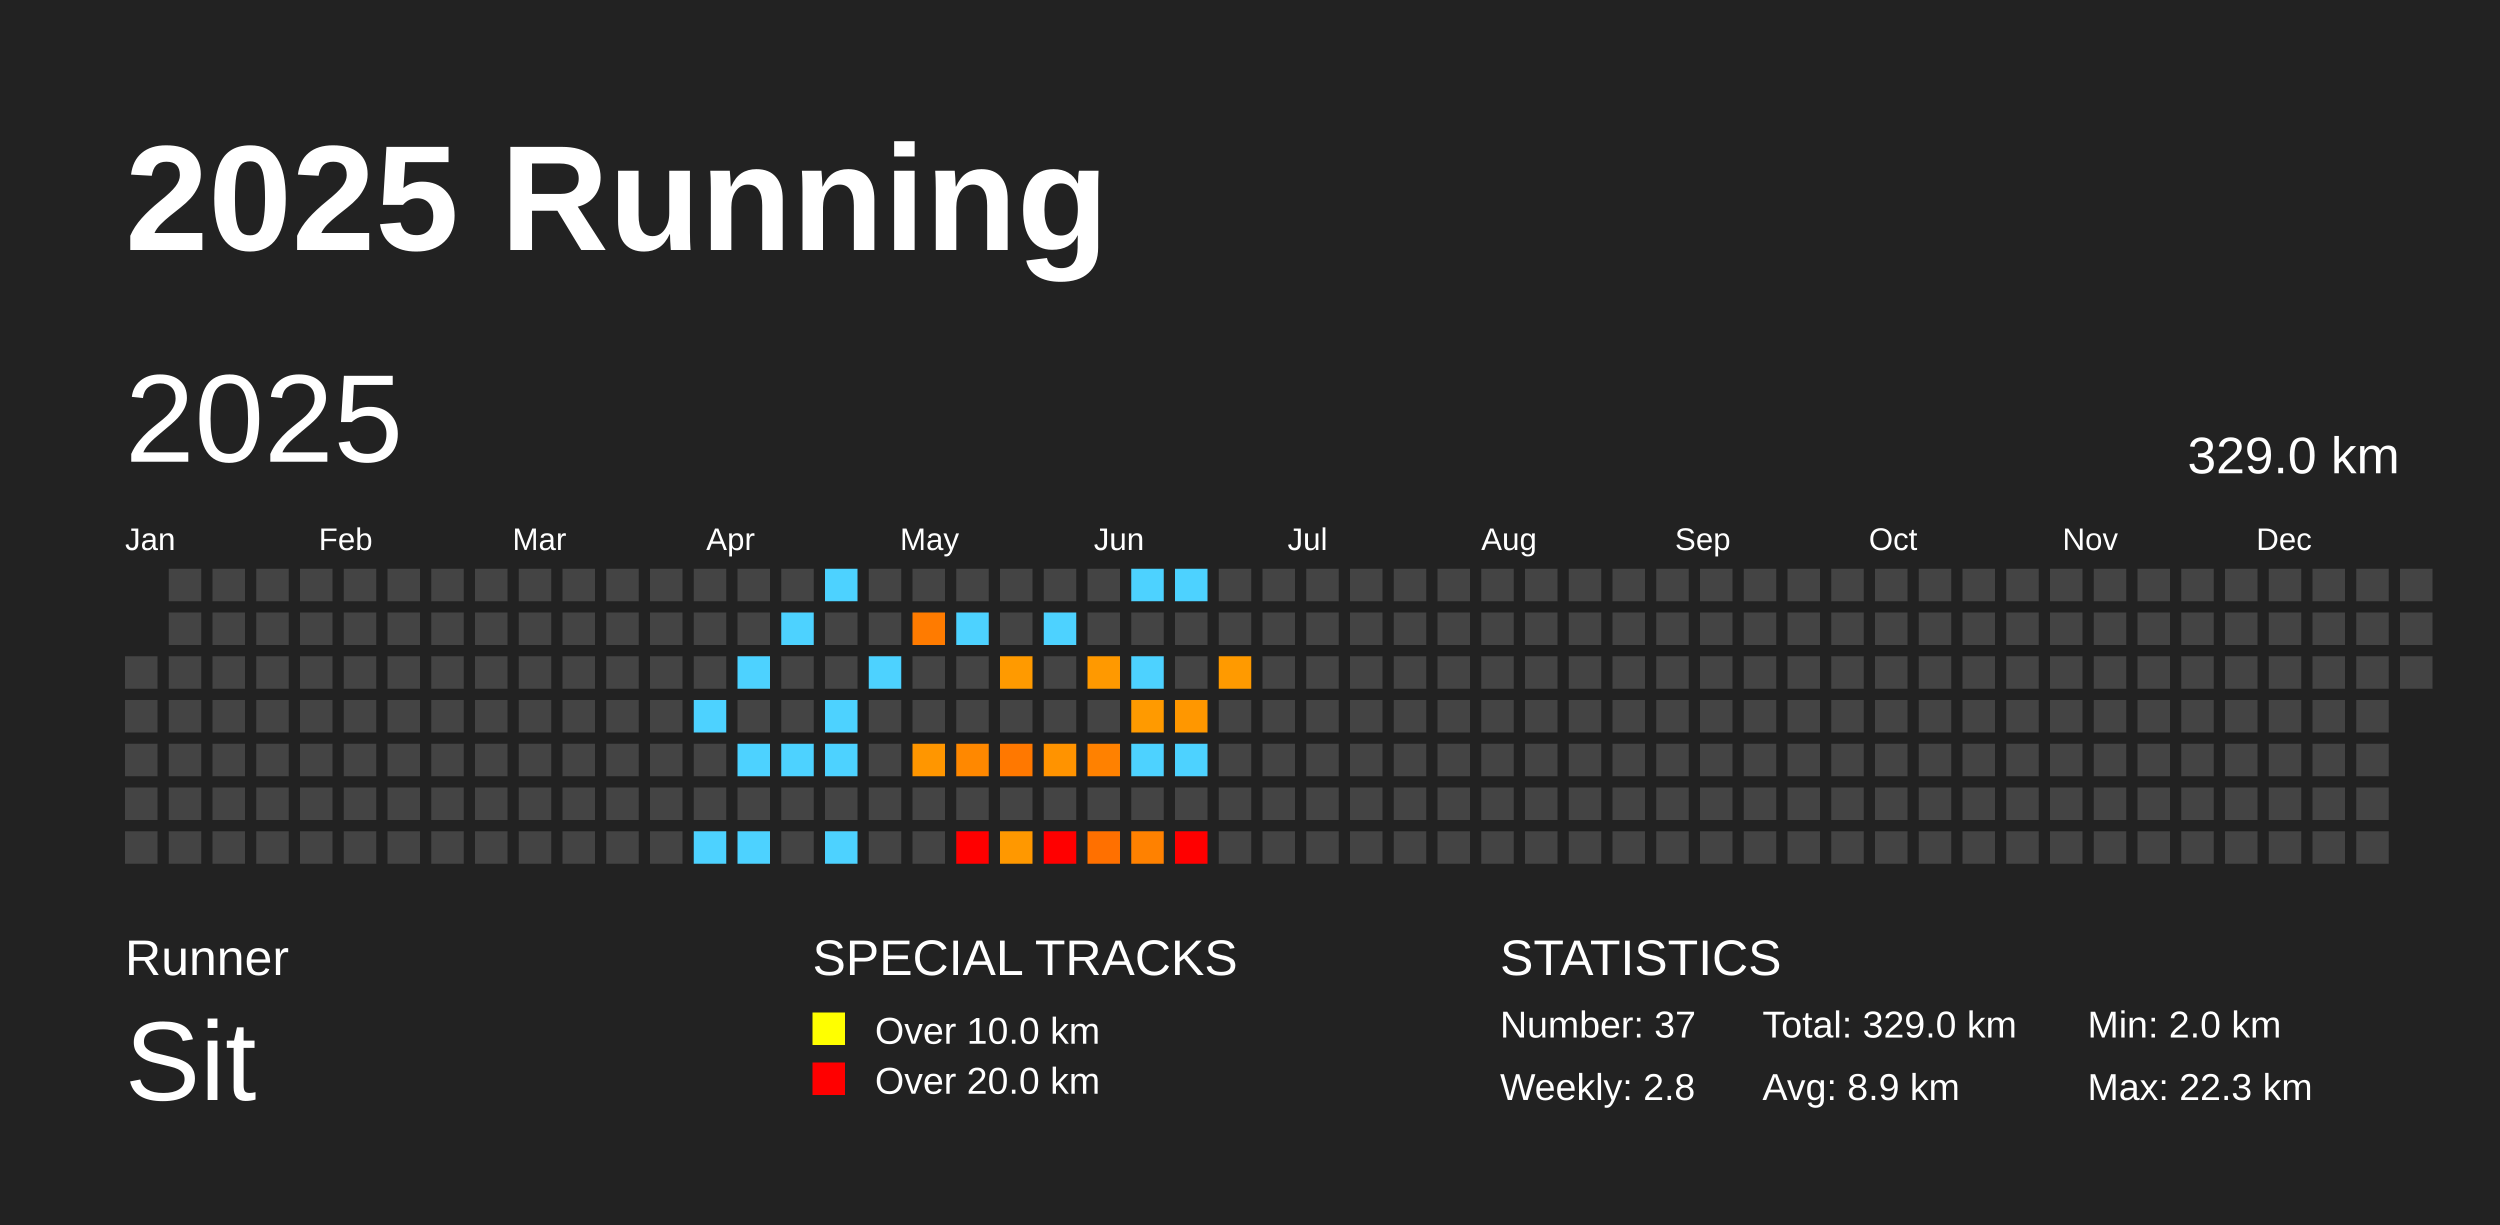
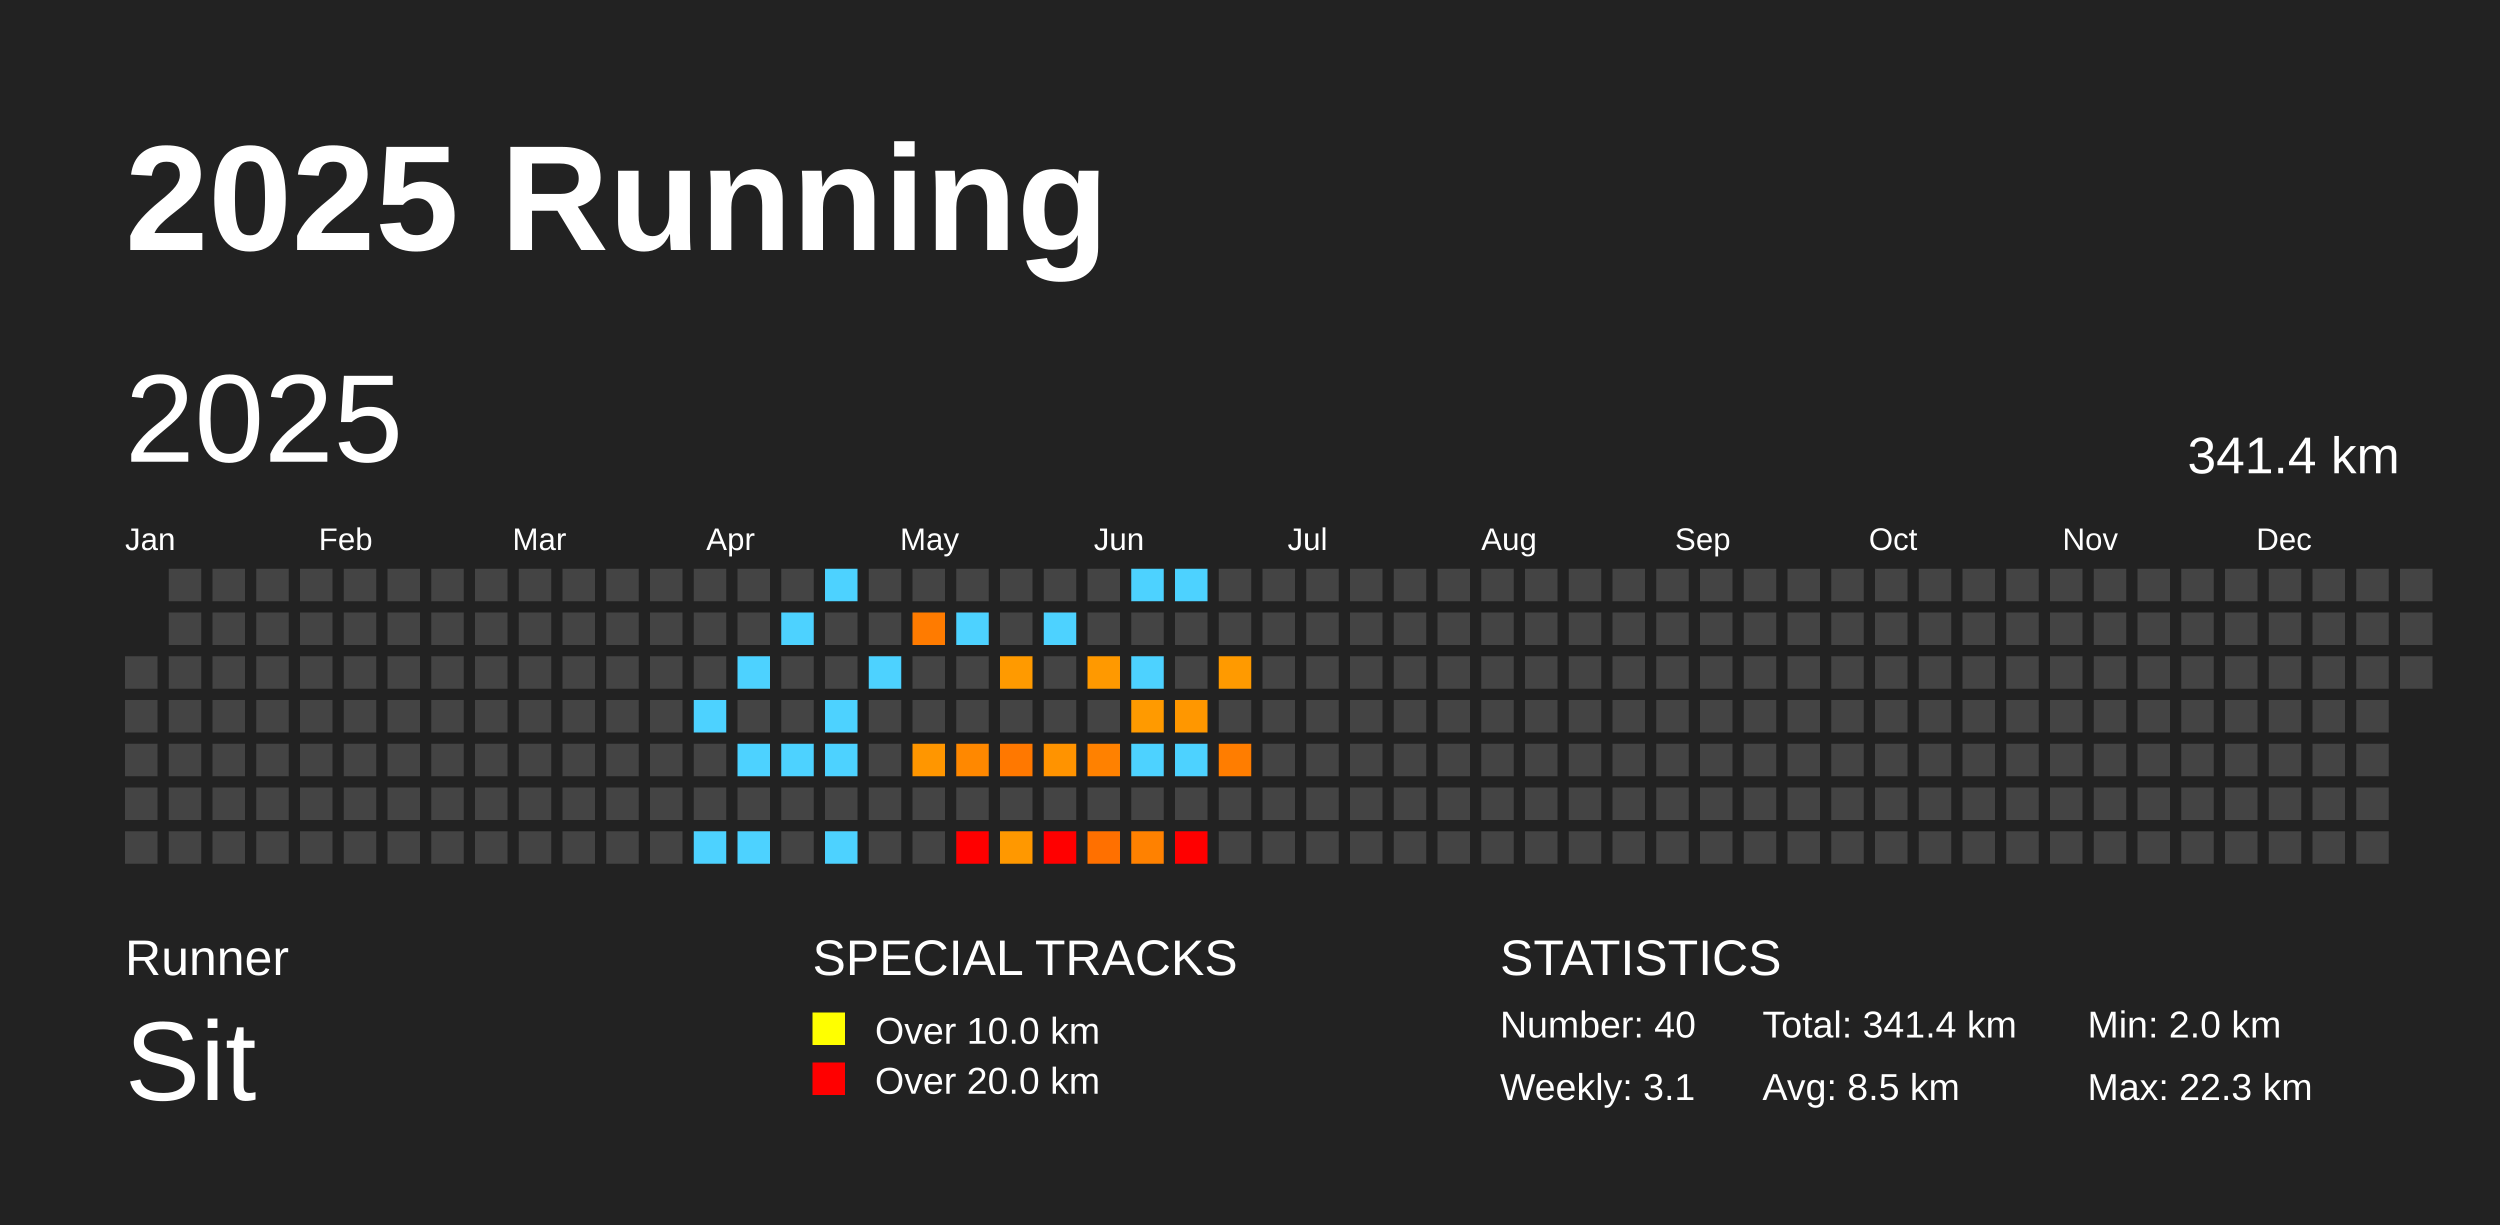
<svg xmlns="http://www.w3.org/2000/svg" baseProfile="full" height="98mm" version="1.1" viewBox="0,0,200,98" width="200mm">
  <defs />
  <rect fill="#222222" height="98" width="200" x="0" y="0" />
  <text fill="#FFFFFF" style="font-size:12px; font-family:Arial; font-weight:bold;" x="10" y="20">2025 Running</text>
  <text fill="#FFFFFF" style="font-size:4px; font-family:Arial" x="10" y="78">Runner</text>
  <text fill="#FFFFFF" style="font-size:9px; font-family:Arial" x="10" y="88">Sit</text>
  <text fill="#FFFFFF" style="font-size:4px; font-family:Arial" x="65" y="78">SPECIAL TRACKS</text>
  <rect fill="yellow" height="2.6" width="2.6" x="65" y="81" />
  <text fill="#FFFFFF" style="font-size:3px; font-family:Arial" x="70" y="83.5">Over 10.0 km</text>
  <rect fill="red" height="2.6" width="2.6" x="65" y="85" />
  <text fill="#FFFFFF" style="font-size:3px; font-family:Arial" x="70" y="87.5">Over 20.0 km</text>
  <text fill="#FFFFFF" style="font-size:4px; font-family:Arial" x="120" y="78">STATISTICS</text>
-   <text fill="#FFFFFF" style="font-size:3px; font-family:Arial" x="120" y="83">Number: 37</text>
-   <text fill="#FFFFFF" style="font-size:3px; font-family:Arial" x="120" y="88">Weekly: 2.8</text>
-   <text fill="#FFFFFF" style="font-size:3px; font-family:Arial" x="141" y="83">Total: 329.0 km</text>
-   <text fill="#FFFFFF" style="font-size:3px; font-family:Arial" x="141" y="88">Avg: 8.9 km</text>
+   <text fill="#FFFFFF" style="font-size:3px; font-family:Arial" x="120" y="83">Number: 40</text>
+   <text fill="#FFFFFF" style="font-size:3px; font-family:Arial" x="120" y="88">Weekly: 3.1</text>
+   <text fill="#FFFFFF" style="font-size:3px; font-family:Arial" x="141" y="83">Total: 341.4 km</text>
+   <text fill="#FFFFFF" style="font-size:3px; font-family:Arial" x="141" y="88">Avg: 8.5 km</text>
  <text fill="#FFFFFF" style="font-size:3px; font-family:Arial" x="167" y="83">Min: 2.0 km</text>
  <text fill="#FFFFFF" style="font-size:3px; font-family:Arial" x="167" y="88">Max: 22.3 km</text>
  <text dominant-baseline="hanging" fill="#FFFFFF" style="font-size:10.0px; font-family:Arial;" x="10" y="30">2025</text>
-   <text dominant-baseline="hanging" fill="#FFFFFF" style="font-size:4.125px; font-family:Arial;" x="175" y="35">329.0 km</text>
+   <text dominant-baseline="hanging" fill="#FFFFFF" style="font-size:4.125px; font-family:Arial;" x="175" y="35">341.4 km</text>
  <text fill="#FFFFFF" style="font-size:2.5px; font-family:Arial" x="10.0" y="44">Jan</text>
  <text fill="#FFFFFF" style="font-size:2.5px; font-family:Arial" x="25.5" y="44">Feb</text>
  <text fill="#FFFFFF" style="font-size:2.5px; font-family:Arial" x="41.0" y="44">Mar</text>
  <text fill="#FFFFFF" style="font-size:2.5px; font-family:Arial" x="56.5" y="44">Apr</text>
  <text fill="#FFFFFF" style="font-size:2.5px; font-family:Arial" x="72.0" y="44">May</text>
  <text fill="#FFFFFF" style="font-size:2.5px; font-family:Arial" x="87.5" y="44">Jun</text>
  <text fill="#FFFFFF" style="font-size:2.5px; font-family:Arial" x="103.0" y="44">Jul</text>
  <text fill="#FFFFFF" style="font-size:2.5px; font-family:Arial" x="118.5" y="44">Aug</text>
  <text fill="#FFFFFF" style="font-size:2.5px; font-family:Arial" x="134.0" y="44">Sep</text>
  <text fill="#FFFFFF" style="font-size:2.5px; font-family:Arial" x="149.5" y="44">Oct</text>
  <text fill="#FFFFFF" style="font-size:2.5px; font-family:Arial" x="165.0" y="44">Nov</text>
  <text fill="#FFFFFF" style="font-size:2.5px; font-family:Arial" x="180.5" y="44">Dec</text>
  <rect fill="#444444" height="2.6" width="2.6" x="10.0" y="52.5" />
  <rect fill="#444444" height="2.6" width="2.6" x="10.0" y="56.0" />
  <rect fill="#444444" height="2.6" width="2.6" x="10.0" y="59.5" />
  <rect fill="#444444" height="2.6" width="2.6" x="10.0" y="63.0" />
  <rect fill="#444444" height="2.6" width="2.6" x="10.0" y="66.5" />
  <rect fill="#444444" height="2.6" width="2.6" x="13.5" y="45.5" />
  <rect fill="#444444" height="2.6" width="2.6" x="13.5" y="49.0" />
  <rect fill="#444444" height="2.6" width="2.6" x="13.5" y="52.5" />
  <rect fill="#444444" height="2.6" width="2.6" x="13.5" y="56.0" />
  <rect fill="#444444" height="2.6" width="2.6" x="13.5" y="59.5" />
  <rect fill="#444444" height="2.6" width="2.6" x="13.5" y="63.0" />
  <rect fill="#444444" height="2.6" width="2.6" x="13.5" y="66.5" />
  <rect fill="#444444" height="2.6" width="2.6" x="17.0" y="45.5" />
  <rect fill="#444444" height="2.6" width="2.6" x="17.0" y="49.0" />
  <rect fill="#444444" height="2.6" width="2.6" x="17.0" y="52.5" />
  <rect fill="#444444" height="2.6" width="2.6" x="17.0" y="56.0" />
  <rect fill="#444444" height="2.6" width="2.6" x="17.0" y="59.5" />
  <rect fill="#444444" height="2.6" width="2.6" x="17.0" y="63.0" />
  <rect fill="#444444" height="2.6" width="2.6" x="17.0" y="66.5" />
  <rect fill="#444444" height="2.6" width="2.6" x="20.5" y="45.5" />
  <rect fill="#444444" height="2.6" width="2.6" x="20.5" y="49.0" />
  <rect fill="#444444" height="2.6" width="2.6" x="20.5" y="52.5" />
  <rect fill="#444444" height="2.6" width="2.6" x="20.5" y="56.0" />
  <rect fill="#444444" height="2.6" width="2.6" x="20.5" y="59.5" />
  <rect fill="#444444" height="2.6" width="2.6" x="20.5" y="63.0" />
  <rect fill="#444444" height="2.6" width="2.6" x="20.5" y="66.5" />
  <rect fill="#444444" height="2.6" width="2.6" x="24.0" y="45.5" />
  <rect fill="#444444" height="2.6" width="2.6" x="24.0" y="49.0" />
  <rect fill="#444444" height="2.6" width="2.6" x="24.0" y="52.5" />
  <rect fill="#444444" height="2.6" width="2.6" x="24.0" y="56.0" />
  <rect fill="#444444" height="2.6" width="2.6" x="24.0" y="59.5" />
  <rect fill="#444444" height="2.6" width="2.6" x="24.0" y="63.0" />
  <rect fill="#444444" height="2.6" width="2.6" x="24.0" y="66.5" />
  <rect fill="#444444" height="2.6" width="2.6" x="27.5" y="45.5" />
  <rect fill="#444444" height="2.6" width="2.6" x="27.5" y="49.0" />
  <rect fill="#444444" height="2.6" width="2.6" x="27.5" y="52.5" />
  <rect fill="#444444" height="2.6" width="2.6" x="27.5" y="56.0" />
  <rect fill="#444444" height="2.6" width="2.6" x="27.5" y="59.5" />
  <rect fill="#444444" height="2.6" width="2.6" x="27.5" y="63.0" />
  <rect fill="#444444" height="2.6" width="2.6" x="27.5" y="66.5" />
  <rect fill="#444444" height="2.6" width="2.6" x="31.0" y="45.5" />
  <rect fill="#444444" height="2.6" width="2.6" x="31.0" y="49.0" />
  <rect fill="#444444" height="2.6" width="2.6" x="31.0" y="52.5" />
  <rect fill="#444444" height="2.6" width="2.6" x="31.0" y="56.0" />
  <rect fill="#444444" height="2.6" width="2.6" x="31.0" y="59.5" />
  <rect fill="#444444" height="2.6" width="2.6" x="31.0" y="63.0" />
  <rect fill="#444444" height="2.6" width="2.6" x="31.0" y="66.5" />
  <rect fill="#444444" height="2.6" width="2.6" x="34.5" y="45.5" />
  <rect fill="#444444" height="2.6" width="2.6" x="34.5" y="49.0" />
  <rect fill="#444444" height="2.6" width="2.6" x="34.5" y="52.5" />
  <rect fill="#444444" height="2.6" width="2.6" x="34.5" y="56.0" />
  <rect fill="#444444" height="2.6" width="2.6" x="34.5" y="59.5" />
  <rect fill="#444444" height="2.6" width="2.6" x="34.5" y="63.0" />
  <rect fill="#444444" height="2.6" width="2.6" x="34.5" y="66.5" />
  <rect fill="#444444" height="2.6" width="2.6" x="38.0" y="45.5" />
  <rect fill="#444444" height="2.6" width="2.6" x="38.0" y="49.0" />
  <rect fill="#444444" height="2.6" width="2.6" x="38.0" y="52.5" />
  <rect fill="#444444" height="2.6" width="2.6" x="38.0" y="56.0" />
  <rect fill="#444444" height="2.6" width="2.6" x="38.0" y="59.5" />
  <rect fill="#444444" height="2.6" width="2.6" x="38.0" y="63.0" />
  <rect fill="#444444" height="2.6" width="2.6" x="38.0" y="66.5" />
  <rect fill="#444444" height="2.6" width="2.6" x="41.5" y="45.5" />
  <rect fill="#444444" height="2.6" width="2.6" x="41.5" y="49.0" />
  <rect fill="#444444" height="2.6" width="2.6" x="41.5" y="52.5" />
  <rect fill="#444444" height="2.6" width="2.6" x="41.5" y="56.0" />
  <rect fill="#444444" height="2.6" width="2.6" x="41.5" y="59.5" />
  <rect fill="#444444" height="2.6" width="2.6" x="41.5" y="63.0" />
  <rect fill="#444444" height="2.6" width="2.6" x="41.5" y="66.5" />
  <rect fill="#444444" height="2.6" width="2.6" x="45.0" y="45.5" />
  <rect fill="#444444" height="2.6" width="2.6" x="45.0" y="49.0" />
  <rect fill="#444444" height="2.6" width="2.6" x="45.0" y="52.5" />
  <rect fill="#444444" height="2.6" width="2.6" x="45.0" y="56.0" />
  <rect fill="#444444" height="2.6" width="2.6" x="45.0" y="59.5" />
  <rect fill="#444444" height="2.6" width="2.6" x="45.0" y="63.0" />
  <rect fill="#444444" height="2.6" width="2.6" x="45.0" y="66.5" />
  <rect fill="#444444" height="2.6" width="2.6" x="48.5" y="45.5" />
  <rect fill="#444444" height="2.6" width="2.6" x="48.5" y="49.0" />
  <rect fill="#444444" height="2.6" width="2.6" x="48.5" y="52.5" />
  <rect fill="#444444" height="2.6" width="2.6" x="48.5" y="56.0" />
  <rect fill="#444444" height="2.6" width="2.6" x="48.5" y="59.5" />
  <rect fill="#444444" height="2.6" width="2.6" x="48.5" y="63.0" />
  <rect fill="#444444" height="2.6" width="2.6" x="48.5" y="66.5" />
  <rect fill="#444444" height="2.6" width="2.6" x="52.0" y="45.5" />
  <rect fill="#444444" height="2.6" width="2.6" x="52.0" y="49.0" />
  <rect fill="#444444" height="2.6" width="2.6" x="52.0" y="52.5" />
  <rect fill="#444444" height="2.6" width="2.6" x="52.0" y="56.0" />
  <rect fill="#444444" height="2.6" width="2.6" x="52.0" y="59.5" />
  <rect fill="#444444" height="2.6" width="2.6" x="52.0" y="63.0" />
  <rect fill="#444444" height="2.6" width="2.6" x="52.0" y="66.5" />
  <rect fill="#444444" height="2.6" width="2.6" x="55.5" y="45.5" />
  <rect fill="#444444" height="2.6" width="2.6" x="55.5" y="49.0" />
  <rect fill="#444444" height="2.6" width="2.6" x="55.5" y="52.5" />
  <rect fill="#4dd2ff" height="2.6" width="2.6" x="55.5" y="56.0" />
  <rect fill="#444444" height="2.6" width="2.6" x="55.5" y="59.5" />
  <rect fill="#444444" height="2.6" width="2.6" x="55.5" y="63.0" />
  <rect fill="#4dd2ff" height="2.6" width="2.6" x="55.5" y="66.5" />
  <rect fill="#444444" height="2.6" width="2.6" x="59.0" y="45.5" />
  <rect fill="#444444" height="2.6" width="2.6" x="59.0" y="49.0" />
  <rect fill="#4dd2ff" height="2.6" width="2.6" x="59.0" y="52.5" />
  <rect fill="#444444" height="2.6" width="2.6" x="59.0" y="56.0" />
  <rect fill="#4dd2ff" height="2.6" width="2.6" x="59.0" y="59.5" />
  <rect fill="#444444" height="2.6" width="2.6" x="59.0" y="63.0" />
  <rect fill="#4dd2ff" height="2.6" width="2.6" x="59.0" y="66.5" />
  <rect fill="#444444" height="2.6" width="2.6" x="62.5" y="45.5" />
  <rect fill="#4dd2ff" height="2.6" width="2.6" x="62.5" y="49.0" />
  <rect fill="#444444" height="2.6" width="2.6" x="62.5" y="52.5" />
  <rect fill="#444444" height="2.6" width="2.6" x="62.5" y="56.0" />
  <rect fill="#4dd2ff" height="2.6" width="2.6" x="62.5" y="59.5" />
  <rect fill="#444444" height="2.6" width="2.6" x="62.5" y="63.0" />
  <rect fill="#444444" height="2.6" width="2.6" x="62.5" y="66.5" />
  <rect fill="#4dd2ff" height="2.6" width="2.6" x="66.0" y="45.5" />
  <rect fill="#444444" height="2.6" width="2.6" x="66.0" y="49.0" />
  <rect fill="#444444" height="2.6" width="2.6" x="66.0" y="52.5" />
  <rect fill="#4dd2ff" height="2.6" width="2.6" x="66.0" y="56.0" />
  <rect fill="#4dd2ff" height="2.6" width="2.6" x="66.0" y="59.5" />
  <rect fill="#444444" height="2.6" width="2.6" x="66.0" y="63.0" />
  <rect fill="#4dd2ff" height="2.6" width="2.6" x="66.0" y="66.5" />
  <rect fill="#444444" height="2.6" width="2.6" x="69.5" y="45.5" />
  <rect fill="#444444" height="2.6" width="2.6" x="69.5" y="49.0" />
  <rect fill="#4dd2ff" height="2.6" width="2.6" x="69.5" y="52.5" />
  <rect fill="#444444" height="2.6" width="2.6" x="69.5" y="56.0" />
  <rect fill="#444444" height="2.6" width="2.6" x="69.5" y="59.5" />
  <rect fill="#444444" height="2.6" width="2.6" x="69.5" y="63.0" />
  <rect fill="#444444" height="2.6" width="2.6" x="69.5" y="66.5" />
  <rect fill="#444444" height="2.6" width="2.6" x="73.0" y="45.5" />
  <rect fill="#ff7b00" height="2.6" width="2.6" x="73.0" y="49.0" />
  <rect fill="#444444" height="2.6" width="2.6" x="73.0" y="52.5" />
  <rect fill="#444444" height="2.6" width="2.6" x="73.0" y="56.0" />
  <rect fill="#ff9600" height="2.6" width="2.6" x="73.0" y="59.5" />
  <rect fill="#444444" height="2.6" width="2.6" x="73.0" y="63.0" />
  <rect fill="#444444" height="2.6" width="2.6" x="73.0" y="66.5" />
  <rect fill="#444444" height="2.6" width="2.6" x="76.5" y="45.5" />
  <rect fill="#4dd2ff" height="2.6" width="2.6" x="76.5" y="49.0" />
  <rect fill="#444444" height="2.6" width="2.6" x="76.5" y="52.5" />
  <rect fill="#444444" height="2.6" width="2.6" x="76.5" y="56.0" />
  <rect fill="#ff8800" height="2.6" width="2.6" x="76.5" y="59.5" />
  <rect fill="#444444" height="2.6" width="2.6" x="76.5" y="63.0" />
  <rect fill="red" height="2.6" width="2.6" x="76.5" y="66.5" />
  <rect fill="#444444" height="2.6" width="2.6" x="80.0" y="45.5" />
  <rect fill="#444444" height="2.6" width="2.6" x="80.0" y="49.0" />
  <rect fill="#ff9a00" height="2.6" width="2.6" x="80.0" y="52.5" />
  <rect fill="#444444" height="2.6" width="2.6" x="80.0" y="56.0" />
  <rect fill="#ff7800" height="2.6" width="2.6" x="80.0" y="59.5" />
  <rect fill="#444444" height="2.6" width="2.6" x="80.0" y="63.0" />
  <rect fill="#ff9800" height="2.6" width="2.6" x="80.0" y="66.5" />
  <rect fill="#444444" height="2.6" width="2.6" x="83.5" y="45.5" />
  <rect fill="#4dd2ff" height="2.6" width="2.6" x="83.5" y="49.0" />
  <rect fill="#444444" height="2.6" width="2.6" x="83.5" y="52.5" />
  <rect fill="#444444" height="2.6" width="2.6" x="83.5" y="56.0" />
  <rect fill="#ff9300" height="2.6" width="2.6" x="83.5" y="59.5" />
  <rect fill="#444444" height="2.6" width="2.6" x="83.5" y="63.0" />
  <rect fill="red" height="2.6" width="2.6" x="83.5" y="66.5" />
  <rect fill="#444444" height="2.6" width="2.6" x="87.0" y="45.5" />
  <rect fill="#444444" height="2.6" width="2.6" x="87.0" y="49.0" />
  <rect fill="#ff9900" height="2.6" width="2.6" x="87.0" y="52.5" />
  <rect fill="#444444" height="2.6" width="2.6" x="87.0" y="56.0" />
  <rect fill="#ff8100" height="2.6" width="2.6" x="87.0" y="59.5" />
  <rect fill="#444444" height="2.6" width="2.6" x="87.0" y="63.0" />
  <rect fill="#ff7000" height="2.6" width="2.6" x="87.0" y="66.5" />
  <rect fill="#4dd2ff" height="2.6" width="2.6" x="90.5" y="45.5" />
  <rect fill="#444444" height="2.6" width="2.6" x="90.5" y="49.0" />
  <rect fill="#4dd2ff" height="2.6" width="2.6" x="90.5" y="52.5" />
  <rect fill="#ff9a00" height="2.6" width="2.6" x="90.5" y="56.0" />
  <rect fill="#4dd2ff" height="2.6" width="2.6" x="90.5" y="59.5" />
  <rect fill="#444444" height="2.6" width="2.6" x="90.5" y="63.0" />
  <rect fill="#ff8100" height="2.6" width="2.6" x="90.5" y="66.5" />
  <rect fill="#4dd2ff" height="2.6" width="2.6" x="94.0" y="45.5" />
  <rect fill="#444444" height="2.6" width="2.6" x="94.0" y="49.0" />
  <rect fill="#444444" height="2.6" width="2.6" x="94.0" y="52.5" />
  <rect fill="#ff9700" height="2.6" width="2.6" x="94.0" y="56.0" />
  <rect fill="#4dd2ff" height="2.6" width="2.6" x="94.0" y="59.5" />
  <rect fill="#444444" height="2.6" width="2.6" x="94.0" y="63.0" />
  <rect fill="red" height="2.6" width="2.6" x="94.0" y="66.5" />
  <rect fill="#444444" height="2.6" width="2.6" x="97.5" y="45.5" />
  <rect fill="#444444" height="2.6" width="2.6" x="97.5" y="49.0" />
  <rect fill="#ff9a00" height="2.6" width="2.6" x="97.5" y="52.5" />
  <rect fill="#444444" height="2.6" width="2.6" x="97.5" y="56.0" />
-   <rect fill="#444444" height="2.6" width="2.6" x="97.5" y="59.5" />
+   <rect fill="#ff7d00" height="2.6" width="2.6" x="97.5" y="59.5" />
  <rect fill="#444444" height="2.6" width="2.6" x="97.5" y="63.0" />
  <rect fill="#444444" height="2.6" width="2.6" x="97.5" y="66.5" />
  <rect fill="#444444" height="2.6" width="2.6" x="101.0" y="45.5" />
  <rect fill="#444444" height="2.6" width="2.6" x="101.0" y="49.0" />
  <rect fill="#444444" height="2.6" width="2.6" x="101.0" y="52.5" />
  <rect fill="#444444" height="2.6" width="2.6" x="101.0" y="56.0" />
  <rect fill="#444444" height="2.6" width="2.6" x="101.0" y="59.5" />
  <rect fill="#444444" height="2.6" width="2.6" x="101.0" y="63.0" />
  <rect fill="#444444" height="2.6" width="2.6" x="101.0" y="66.5" />
  <rect fill="#444444" height="2.6" width="2.6" x="104.5" y="45.5" />
  <rect fill="#444444" height="2.6" width="2.6" x="104.5" y="49.0" />
  <rect fill="#444444" height="2.6" width="2.6" x="104.5" y="52.5" />
  <rect fill="#444444" height="2.6" width="2.6" x="104.5" y="56.0" />
  <rect fill="#444444" height="2.6" width="2.6" x="104.5" y="59.5" />
  <rect fill="#444444" height="2.6" width="2.6" x="104.5" y="63.0" />
  <rect fill="#444444" height="2.6" width="2.6" x="104.5" y="66.5" />
  <rect fill="#444444" height="2.6" width="2.6" x="108.0" y="45.5" />
  <rect fill="#444444" height="2.6" width="2.6" x="108.0" y="49.0" />
  <rect fill="#444444" height="2.6" width="2.6" x="108.0" y="52.5" />
  <rect fill="#444444" height="2.6" width="2.6" x="108.0" y="56.0" />
  <rect fill="#444444" height="2.6" width="2.6" x="108.0" y="59.5" />
  <rect fill="#444444" height="2.6" width="2.6" x="108.0" y="63.0" />
  <rect fill="#444444" height="2.6" width="2.6" x="108.0" y="66.5" />
  <rect fill="#444444" height="2.6" width="2.6" x="111.5" y="45.5" />
  <rect fill="#444444" height="2.6" width="2.6" x="111.5" y="49.0" />
  <rect fill="#444444" height="2.6" width="2.6" x="111.5" y="52.5" />
  <rect fill="#444444" height="2.6" width="2.6" x="111.5" y="56.0" />
  <rect fill="#444444" height="2.6" width="2.6" x="111.5" y="59.5" />
  <rect fill="#444444" height="2.6" width="2.6" x="111.5" y="63.0" />
  <rect fill="#444444" height="2.6" width="2.6" x="111.5" y="66.5" />
  <rect fill="#444444" height="2.6" width="2.6" x="115.0" y="45.5" />
  <rect fill="#444444" height="2.6" width="2.6" x="115.0" y="49.0" />
  <rect fill="#444444" height="2.6" width="2.6" x="115.0" y="52.5" />
  <rect fill="#444444" height="2.6" width="2.6" x="115.0" y="56.0" />
  <rect fill="#444444" height="2.6" width="2.6" x="115.0" y="59.5" />
  <rect fill="#444444" height="2.6" width="2.6" x="115.0" y="63.0" />
  <rect fill="#444444" height="2.6" width="2.6" x="115.0" y="66.5" />
  <rect fill="#444444" height="2.6" width="2.6" x="118.5" y="45.5" />
  <rect fill="#444444" height="2.6" width="2.6" x="118.5" y="49.0" />
  <rect fill="#444444" height="2.6" width="2.6" x="118.5" y="52.5" />
  <rect fill="#444444" height="2.6" width="2.6" x="118.5" y="56.0" />
  <rect fill="#444444" height="2.6" width="2.6" x="118.5" y="59.5" />
  <rect fill="#444444" height="2.6" width="2.6" x="118.5" y="63.0" />
  <rect fill="#444444" height="2.6" width="2.6" x="118.5" y="66.5" />
  <rect fill="#444444" height="2.6" width="2.6" x="122.0" y="45.5" />
  <rect fill="#444444" height="2.6" width="2.6" x="122.0" y="49.0" />
  <rect fill="#444444" height="2.6" width="2.6" x="122.0" y="52.5" />
  <rect fill="#444444" height="2.6" width="2.6" x="122.0" y="56.0" />
  <rect fill="#444444" height="2.6" width="2.6" x="122.0" y="59.5" />
  <rect fill="#444444" height="2.6" width="2.6" x="122.0" y="63.0" />
  <rect fill="#444444" height="2.6" width="2.6" x="122.0" y="66.5" />
  <rect fill="#444444" height="2.6" width="2.6" x="125.5" y="45.5" />
  <rect fill="#444444" height="2.6" width="2.6" x="125.5" y="49.0" />
  <rect fill="#444444" height="2.6" width="2.6" x="125.5" y="52.5" />
  <rect fill="#444444" height="2.6" width="2.6" x="125.5" y="56.0" />
  <rect fill="#444444" height="2.6" width="2.6" x="125.5" y="59.5" />
  <rect fill="#444444" height="2.6" width="2.6" x="125.5" y="63.0" />
  <rect fill="#444444" height="2.6" width="2.6" x="125.5" y="66.5" />
  <rect fill="#444444" height="2.6" width="2.6" x="129.0" y="45.5" />
  <rect fill="#444444" height="2.6" width="2.6" x="129.0" y="49.0" />
  <rect fill="#444444" height="2.6" width="2.6" x="129.0" y="52.5" />
  <rect fill="#444444" height="2.6" width="2.6" x="129.0" y="56.0" />
  <rect fill="#444444" height="2.6" width="2.6" x="129.0" y="59.5" />
  <rect fill="#444444" height="2.6" width="2.6" x="129.0" y="63.0" />
  <rect fill="#444444" height="2.6" width="2.6" x="129.0" y="66.5" />
  <rect fill="#444444" height="2.6" width="2.6" x="132.5" y="45.5" />
  <rect fill="#444444" height="2.6" width="2.6" x="132.5" y="49.0" />
  <rect fill="#444444" height="2.6" width="2.6" x="132.5" y="52.5" />
  <rect fill="#444444" height="2.6" width="2.6" x="132.5" y="56.0" />
  <rect fill="#444444" height="2.6" width="2.6" x="132.5" y="59.5" />
  <rect fill="#444444" height="2.6" width="2.6" x="132.5" y="63.0" />
  <rect fill="#444444" height="2.6" width="2.6" x="132.5" y="66.5" />
  <rect fill="#444444" height="2.6" width="2.6" x="136.0" y="45.5" />
  <rect fill="#444444" height="2.6" width="2.6" x="136.0" y="49.0" />
  <rect fill="#444444" height="2.6" width="2.6" x="136.0" y="52.5" />
  <rect fill="#444444" height="2.6" width="2.6" x="136.0" y="56.0" />
  <rect fill="#444444" height="2.6" width="2.6" x="136.0" y="59.5" />
  <rect fill="#444444" height="2.6" width="2.6" x="136.0" y="63.0" />
  <rect fill="#444444" height="2.6" width="2.6" x="136.0" y="66.5" />
  <rect fill="#444444" height="2.6" width="2.6" x="139.5" y="45.5" />
  <rect fill="#444444" height="2.6" width="2.6" x="139.5" y="49.0" />
  <rect fill="#444444" height="2.6" width="2.6" x="139.5" y="52.5" />
  <rect fill="#444444" height="2.6" width="2.6" x="139.5" y="56.0" />
  <rect fill="#444444" height="2.6" width="2.6" x="139.5" y="59.5" />
  <rect fill="#444444" height="2.6" width="2.6" x="139.5" y="63.0" />
  <rect fill="#444444" height="2.6" width="2.6" x="139.5" y="66.5" />
  <rect fill="#444444" height="2.6" width="2.6" x="143.0" y="45.5" />
  <rect fill="#444444" height="2.6" width="2.6" x="143.0" y="49.0" />
  <rect fill="#444444" height="2.6" width="2.6" x="143.0" y="52.5" />
  <rect fill="#444444" height="2.6" width="2.6" x="143.0" y="56.0" />
  <rect fill="#444444" height="2.6" width="2.6" x="143.0" y="59.5" />
  <rect fill="#444444" height="2.6" width="2.6" x="143.0" y="63.0" />
  <rect fill="#444444" height="2.6" width="2.6" x="143.0" y="66.5" />
  <rect fill="#444444" height="2.6" width="2.6" x="146.5" y="45.5" />
  <rect fill="#444444" height="2.6" width="2.6" x="146.5" y="49.0" />
  <rect fill="#444444" height="2.6" width="2.6" x="146.5" y="52.5" />
  <rect fill="#444444" height="2.6" width="2.6" x="146.5" y="56.0" />
  <rect fill="#444444" height="2.6" width="2.6" x="146.5" y="59.5" />
  <rect fill="#444444" height="2.6" width="2.6" x="146.5" y="63.0" />
  <rect fill="#444444" height="2.6" width="2.6" x="146.5" y="66.5" />
  <rect fill="#444444" height="2.6" width="2.6" x="150.0" y="45.5" />
  <rect fill="#444444" height="2.6" width="2.6" x="150.0" y="49.0" />
  <rect fill="#444444" height="2.6" width="2.6" x="150.0" y="52.5" />
  <rect fill="#444444" height="2.6" width="2.6" x="150.0" y="56.0" />
  <rect fill="#444444" height="2.6" width="2.6" x="150.0" y="59.5" />
  <rect fill="#444444" height="2.6" width="2.6" x="150.0" y="63.0" />
  <rect fill="#444444" height="2.6" width="2.6" x="150.0" y="66.5" />
  <rect fill="#444444" height="2.6" width="2.6" x="153.5" y="45.5" />
  <rect fill="#444444" height="2.6" width="2.6" x="153.5" y="49.0" />
  <rect fill="#444444" height="2.6" width="2.6" x="153.5" y="52.5" />
  <rect fill="#444444" height="2.6" width="2.6" x="153.5" y="56.0" />
  <rect fill="#444444" height="2.6" width="2.6" x="153.5" y="59.5" />
  <rect fill="#444444" height="2.6" width="2.6" x="153.5" y="63.0" />
  <rect fill="#444444" height="2.6" width="2.6" x="153.5" y="66.5" />
  <rect fill="#444444" height="2.6" width="2.6" x="157.0" y="45.5" />
  <rect fill="#444444" height="2.6" width="2.6" x="157.0" y="49.0" />
  <rect fill="#444444" height="2.6" width="2.6" x="157.0" y="52.5" />
  <rect fill="#444444" height="2.6" width="2.6" x="157.0" y="56.0" />
  <rect fill="#444444" height="2.6" width="2.6" x="157.0" y="59.5" />
  <rect fill="#444444" height="2.6" width="2.6" x="157.0" y="63.0" />
  <rect fill="#444444" height="2.6" width="2.6" x="157.0" y="66.5" />
  <rect fill="#444444" height="2.6" width="2.6" x="160.5" y="45.5" />
  <rect fill="#444444" height="2.6" width="2.6" x="160.5" y="49.0" />
  <rect fill="#444444" height="2.6" width="2.6" x="160.5" y="52.5" />
  <rect fill="#444444" height="2.6" width="2.6" x="160.5" y="56.0" />
  <rect fill="#444444" height="2.6" width="2.6" x="160.5" y="59.5" />
  <rect fill="#444444" height="2.6" width="2.6" x="160.5" y="63.0" />
  <rect fill="#444444" height="2.6" width="2.6" x="160.5" y="66.5" />
  <rect fill="#444444" height="2.6" width="2.6" x="164.0" y="45.5" />
  <rect fill="#444444" height="2.6" width="2.6" x="164.0" y="49.0" />
  <rect fill="#444444" height="2.6" width="2.6" x="164.0" y="52.5" />
  <rect fill="#444444" height="2.6" width="2.6" x="164.0" y="56.0" />
  <rect fill="#444444" height="2.6" width="2.6" x="164.0" y="59.5" />
  <rect fill="#444444" height="2.6" width="2.6" x="164.0" y="63.0" />
  <rect fill="#444444" height="2.6" width="2.6" x="164.0" y="66.5" />
  <rect fill="#444444" height="2.6" width="2.6" x="167.5" y="45.5" />
  <rect fill="#444444" height="2.6" width="2.6" x="167.5" y="49.0" />
  <rect fill="#444444" height="2.6" width="2.6" x="167.5" y="52.5" />
  <rect fill="#444444" height="2.6" width="2.6" x="167.5" y="56.0" />
  <rect fill="#444444" height="2.6" width="2.6" x="167.5" y="59.5" />
  <rect fill="#444444" height="2.6" width="2.6" x="167.5" y="63.0" />
  <rect fill="#444444" height="2.6" width="2.6" x="167.5" y="66.5" />
  <rect fill="#444444" height="2.6" width="2.6" x="171.0" y="45.5" />
  <rect fill="#444444" height="2.6" width="2.6" x="171.0" y="49.0" />
  <rect fill="#444444" height="2.6" width="2.6" x="171.0" y="52.5" />
  <rect fill="#444444" height="2.6" width="2.6" x="171.0" y="56.0" />
  <rect fill="#444444" height="2.6" width="2.6" x="171.0" y="59.5" />
  <rect fill="#444444" height="2.6" width="2.6" x="171.0" y="63.0" />
  <rect fill="#444444" height="2.6" width="2.6" x="171.0" y="66.5" />
  <rect fill="#444444" height="2.6" width="2.6" x="174.5" y="45.5" />
  <rect fill="#444444" height="2.6" width="2.6" x="174.5" y="49.0" />
  <rect fill="#444444" height="2.6" width="2.6" x="174.5" y="52.5" />
  <rect fill="#444444" height="2.6" width="2.6" x="174.5" y="56.0" />
  <rect fill="#444444" height="2.6" width="2.6" x="174.5" y="59.5" />
  <rect fill="#444444" height="2.6" width="2.6" x="174.5" y="63.0" />
  <rect fill="#444444" height="2.6" width="2.6" x="174.5" y="66.5" />
  <rect fill="#444444" height="2.6" width="2.6" x="178.0" y="45.5" />
  <rect fill="#444444" height="2.6" width="2.6" x="178.0" y="49.0" />
  <rect fill="#444444" height="2.6" width="2.6" x="178.0" y="52.5" />
  <rect fill="#444444" height="2.6" width="2.6" x="178.0" y="56.0" />
  <rect fill="#444444" height="2.6" width="2.6" x="178.0" y="59.5" />
  <rect fill="#444444" height="2.6" width="2.6" x="178.0" y="63.0" />
  <rect fill="#444444" height="2.6" width="2.6" x="178.0" y="66.5" />
  <rect fill="#444444" height="2.6" width="2.6" x="181.5" y="45.5" />
  <rect fill="#444444" height="2.6" width="2.6" x="181.5" y="49.0" />
  <rect fill="#444444" height="2.6" width="2.6" x="181.5" y="52.5" />
  <rect fill="#444444" height="2.6" width="2.6" x="181.5" y="56.0" />
  <rect fill="#444444" height="2.6" width="2.6" x="181.5" y="59.5" />
  <rect fill="#444444" height="2.6" width="2.6" x="181.5" y="63.0" />
  <rect fill="#444444" height="2.6" width="2.6" x="181.5" y="66.5" />
  <rect fill="#444444" height="2.6" width="2.6" x="185.0" y="45.5" />
  <rect fill="#444444" height="2.6" width="2.6" x="185.0" y="49.0" />
  <rect fill="#444444" height="2.6" width="2.6" x="185.0" y="52.5" />
  <rect fill="#444444" height="2.6" width="2.6" x="185.0" y="56.0" />
  <rect fill="#444444" height="2.6" width="2.6" x="185.0" y="59.5" />
  <rect fill="#444444" height="2.6" width="2.6" x="185.0" y="63.0" />
  <rect fill="#444444" height="2.6" width="2.6" x="185.0" y="66.5" />
  <rect fill="#444444" height="2.6" width="2.6" x="188.5" y="45.5" />
  <rect fill="#444444" height="2.6" width="2.6" x="188.5" y="49.0" />
  <rect fill="#444444" height="2.6" width="2.6" x="188.5" y="52.5" />
  <rect fill="#444444" height="2.6" width="2.6" x="188.5" y="56.0" />
  <rect fill="#444444" height="2.6" width="2.6" x="188.5" y="59.5" />
  <rect fill="#444444" height="2.6" width="2.6" x="188.5" y="63.0" />
  <rect fill="#444444" height="2.6" width="2.6" x="188.5" y="66.5" />
  <rect fill="#444444" height="2.6" width="2.6" x="192.0" y="45.5" />
  <rect fill="#444444" height="2.6" width="2.6" x="192.0" y="49.0" />
  <rect fill="#444444" height="2.6" width="2.6" x="192.0" y="52.5" />
</svg>
